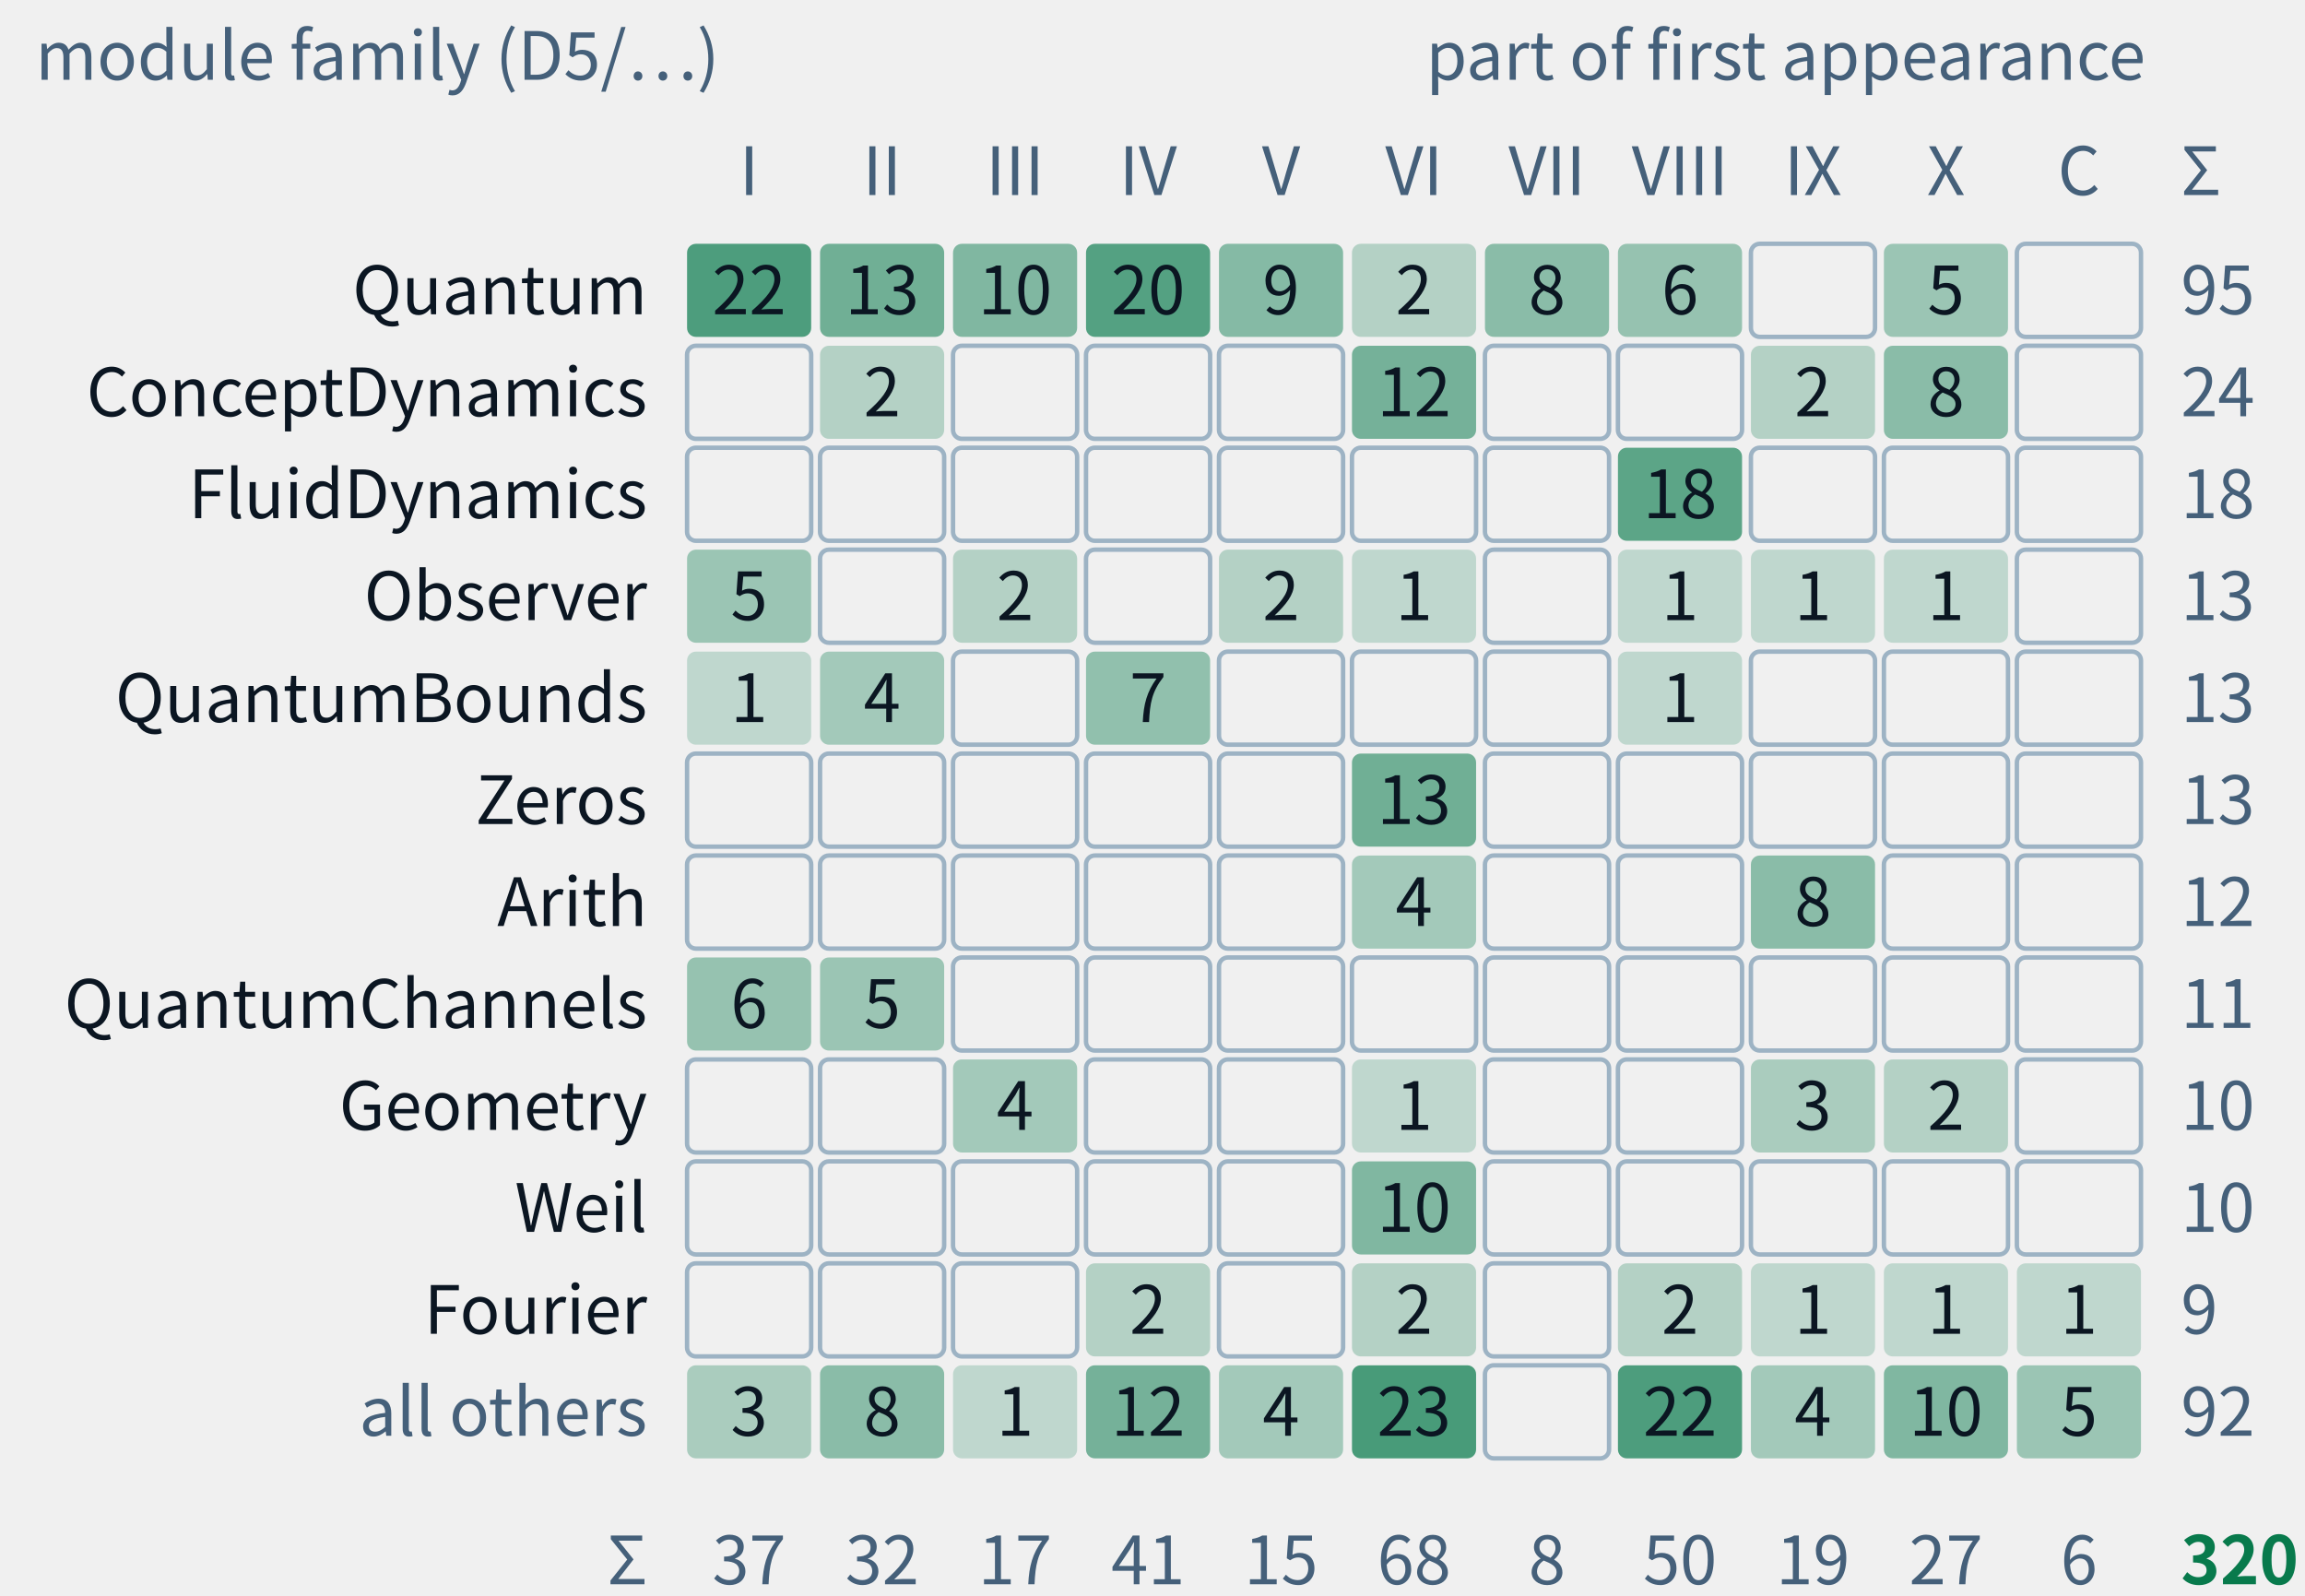
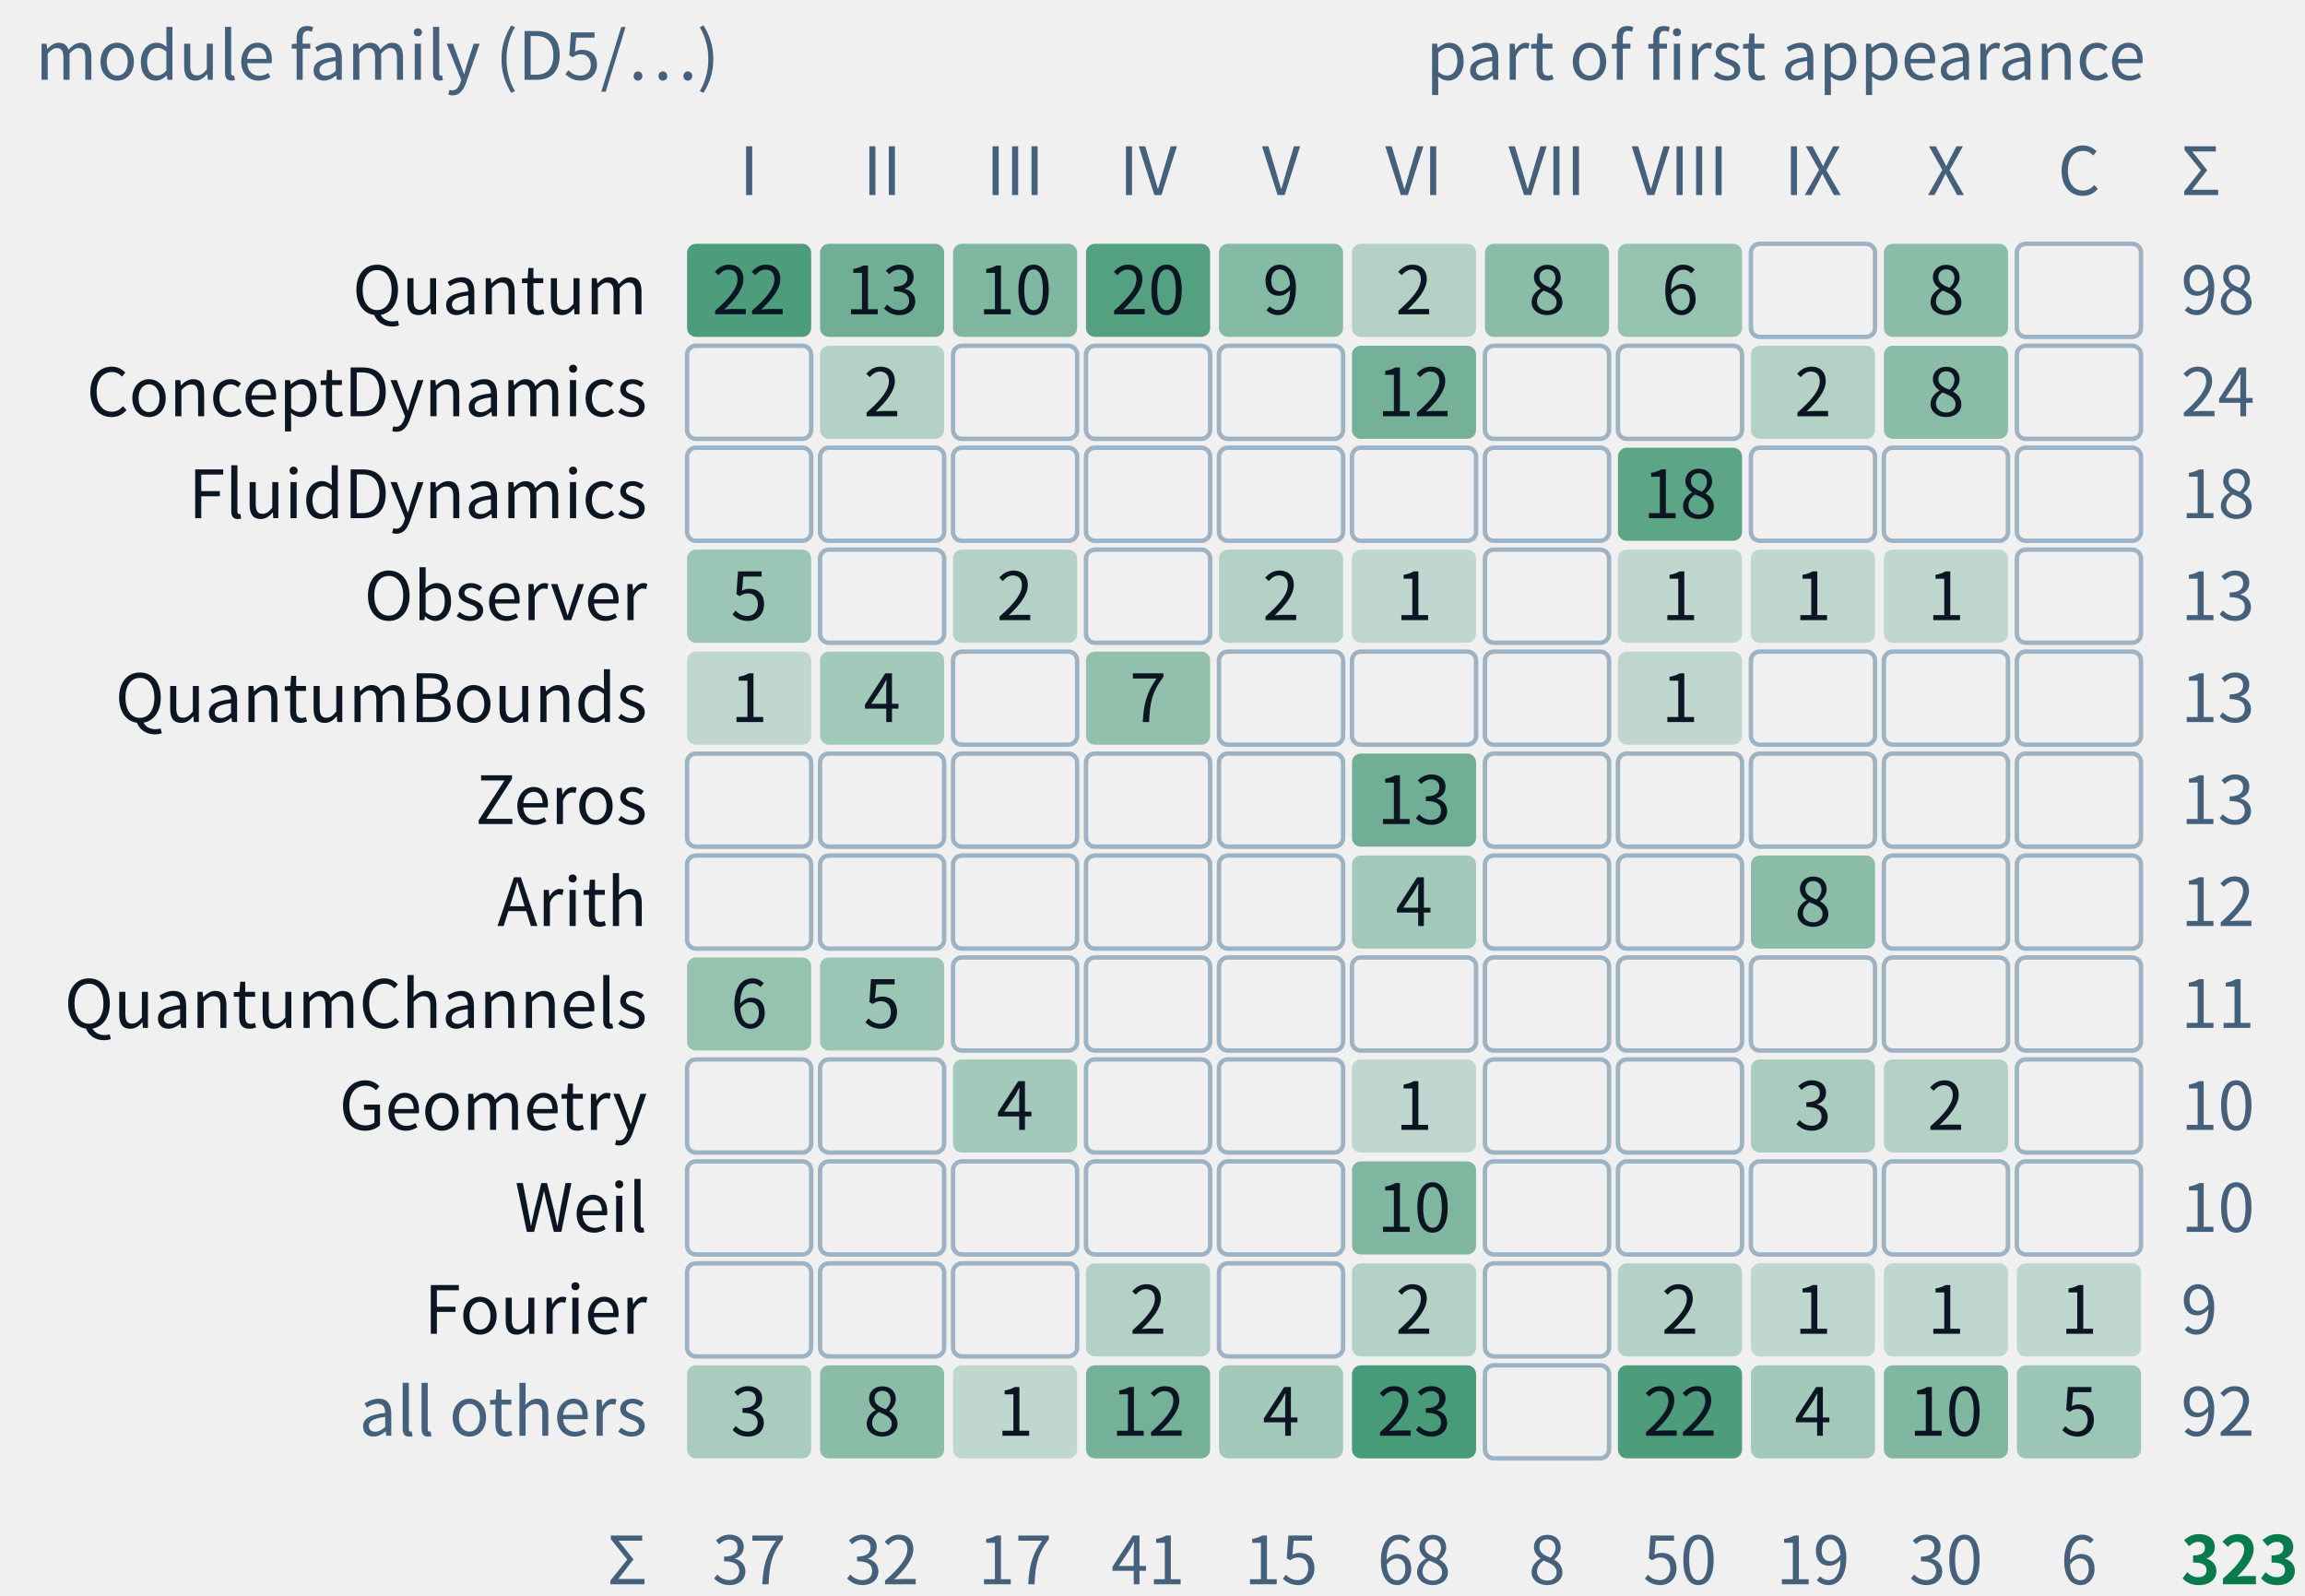
- <svg xmlns="http://www.w3.org/2000/svg" class="tr-fig" data-tr-fig="appc-modules-by-part" data-lang="en" viewBox="0 0 520 360" width="520" height="360" font-family="'Noto Sans SC', 'Noto Sans CJK SC', 'Source Sans 3', 'PingFang SC', 'Microsoft YaHei', system-ui, sans-serif" role="img" aria-label="Counts by module family and part of first appearance. Rows show Quantum, ConceptDynamics, FluidDynamics, Observer, QuantumBounds, Zeros, Arith, QuantumChannels, Geometry, Weil, Fourier and all others; columns show Parts I to X and the coda with appendices. Cells give counts, blanks mean zero; total 320. This is not a proof-dependency graph.">
+ <svg xmlns="http://www.w3.org/2000/svg" class="tr-fig" data-tr-fig="appc-modules-by-part" data-lang="en" viewBox="0 0 520 360" width="520" height="360" font-family="'Noto Sans SC', 'Noto Sans CJK SC', 'Source Sans 3', 'PingFang SC', 'Microsoft YaHei', system-ui, sans-serif" role="img" aria-label="Counts by module family and part of first appearance. Rows show Quantum, ConceptDynamics, FluidDynamics, Observer, QuantumBounds, Zeros, Arith, QuantumChannels, Geometry, Weil, Fourier and all others; columns show Parts I to X and the coda with appendices. Cells give counts, blanks mean zero; total 323. This is not a proof-dependency graph.">
  <style>.ts-ink{stroke:#0b1622}.tf-ink{fill:#0b1622}.ts-dim{stroke:#45607a}.tf-dim{fill:#45607a}.ts-faint{stroke:#9db3c4}.tf-faint{fill:#9db3c4}.ts-edge{stroke:#b9d0dd}.tf-edge{fill:#b9d0dd}.ts-hot{stroke:#5f9bb5}.tf-hot{fill:#5f9bb5}.ts-bg{stroke:#ffffff}.tf-bg{fill:#ffffff}.ts-panel{stroke:#eef5f9}.tf-panel{fill:#eef5f9}.ts-sheet{stroke:#f7fbfd}.tf-sheet{fill:#f7fbfd}.ts-cyan{stroke:#007c8a}.tf-cyan{fill:#007c8a}.ts-magenta{stroke:#b0128f}.tf-magenta{fill:#b0128f}.ts-amber{stroke:#946200}.tf-amber{fill:#946200}.ts-violet{stroke:#5a45c8}.tf-violet{fill:#5a45c8}.ts-ok{stroke:#087a4c}.tf-ok{fill:#087a4c}.ts-warn{stroke:#c21f3a}.tf-warn{fill:#c21f3a}.ts-blue{stroke:#1d5fd0}.tf-blue{fill:#1d5fd0}.ts-orange{stroke:#b85410}.tf-orange{fill:#b85410}.ts-sigma{stroke:#28405a}.tf-sigma{fill:#28405a}@media (prefers-color-scheme:dark){.ts-ink{stroke:#d4efff}.tf-ink{fill:#d4efff}.ts-dim{stroke:#6f8ea5}.tf-dim{fill:#6f8ea5}.ts-faint{stroke:#34506a}.tf-faint{fill:#34506a}.ts-edge{stroke:#143049}.tf-edge{fill:#143049}.ts-hot{stroke:#1f5d7c}.tf-hot{fill:#1f5d7c}.ts-bg{stroke:#03060c}.tf-bg{fill:#03060c}.ts-panel{stroke:#07101b}.tf-panel{fill:#07101b}.ts-sheet{stroke:#050c16}.tf-sheet{fill:#050c16}.ts-cyan{stroke:#19f0ff}.tf-cyan{fill:#19f0ff}.ts-magenta{stroke:#ff2fd0}.tf-magenta{fill:#ff2fd0}.ts-amber{stroke:#ffc83d}.tf-amber{fill:#ffc83d}.ts-violet{stroke:#9d8cff}.tf-violet{fill:#9d8cff}.ts-ok{stroke:#46ffb2}.tf-ok{fill:#46ffb2}.ts-warn{stroke:#ff5064}.tf-warn{fill:#ff5064}.ts-blue{stroke:#2a7bff}.tf-blue{fill:#2a7bff}.ts-orange{stroke:#ff8a3c}.tf-orange{fill:#ff8a3c}.ts-sigma{stroke:#cfe3ff}.tf-sigma{fill:#cfe3ff}}</style>
  <text class="tf-dim" x="8" y="18" font-size="15">module family (D5/…)</text>
  <text class="tf-dim" x="484" y="18" font-size="15" text-anchor="end">part of first appearance</text>
  <text class="tf-dim" x="169" y="44" font-size="15" text-anchor="middle">I</text>
  <text class="tf-dim" x="199" y="44" font-size="15" text-anchor="middle">II</text>
  <text class="tf-dim" x="229" y="44" font-size="15" text-anchor="middle">III</text>
  <text class="tf-dim" x="259" y="44" font-size="15" text-anchor="middle">IV</text>
  <text class="tf-dim" x="289" y="44" font-size="15" text-anchor="middle">V</text>
  <text class="tf-dim" x="319" y="44" font-size="15" text-anchor="middle">VI</text>
  <text class="tf-dim" x="349" y="44" font-size="15" text-anchor="middle">VII</text>
  <text class="tf-dim" x="379" y="44" font-size="15" text-anchor="middle">VIII</text>
  <text class="tf-dim" x="409" y="44" font-size="15" text-anchor="middle">IX</text>
  <text class="tf-dim" x="439" y="44" font-size="15" text-anchor="middle">X</text>
  <text class="tf-dim" x="469" y="44" font-size="15" text-anchor="middle">C</text>
  <text class="tf-ink" x="146" y="70.9" font-size="15" text-anchor="end">Quantum</text>
  <rect x="155" y="55" width="28" height="21" rx="2" class="tf-ok" fill-opacity="0.7" />
  <text class="tf-ink" x="169" y="70.9" font-size="15" text-anchor="middle">22</text>
  <rect x="185" y="55" width="28" height="21" rx="2" class="tf-ok" fill-opacity="0.55" />
  <text class="tf-ink" x="199" y="70.9" font-size="15" text-anchor="middle">13</text>
  <rect x="215" y="55" width="28" height="21" rx="2" class="tf-ok" fill-opacity="0.48" />
  <text class="tf-ink" x="229" y="70.9" font-size="15" text-anchor="middle">10</text>
  <rect x="245" y="55" width="28" height="21" rx="2" class="tf-ok" fill-opacity="0.67" />
  <text class="tf-ink" x="259" y="70.9" font-size="15" text-anchor="middle">20</text>
  <rect x="275" y="55" width="28" height="21" rx="2" class="tf-ok" fill-opacity="0.46" />
  <text class="tf-ink" x="289" y="70.9" font-size="15" text-anchor="middle">9</text>
  <rect x="305" y="55" width="28" height="21" rx="2" class="tf-ok" fill-opacity="0.26" />
  <text class="tf-ink" x="319" y="70.9" font-size="15" text-anchor="middle">2</text>
  <rect x="335" y="55" width="28" height="21" rx="2" class="tf-ok" fill-opacity="0.44" />
  <text class="tf-ink" x="349" y="70.9" font-size="15" text-anchor="middle">8</text>
  <rect x="365" y="55" width="28" height="21" rx="2" class="tf-ok" fill-opacity="0.39" />
  <text class="tf-ink" x="379" y="70.9" font-size="15" text-anchor="middle">6</text>
  <rect x="395" y="55" width="28" height="21" rx="2" class="ts-faint" stroke-width="1" fill="none" />
-   <rect x="425" y="55" width="28" height="21" rx="2" class="tf-ok" fill-opacity="0.36" />
-   <text class="tf-ink" x="439" y="70.9" font-size="15" text-anchor="middle">5</text>
+   <rect x="425" y="55" width="28" height="21" rx="2" class="tf-ok" fill-opacity="0.44" />
+   <text class="tf-ink" x="439" y="70.9" font-size="15" text-anchor="middle">8</text>
  <rect x="455" y="55" width="28" height="21" rx="2" class="ts-faint" stroke-width="1" fill="none" />
-   <text class="tf-dim" x="492" y="70.9" font-size="15">95</text>
+   <text class="tf-dim" x="492" y="70.9" font-size="15">98</text>
  <text class="tf-ink" x="146" y="93.9" font-size="15" text-anchor="end">ConceptDynamics</text>
  <rect x="155" y="78" width="28" height="21" rx="2" class="ts-faint" stroke-width="1" fill="none" />
  <rect x="185" y="78" width="28" height="21" rx="2" class="tf-ok" fill-opacity="0.26" />
  <text class="tf-ink" x="199" y="93.9" font-size="15" text-anchor="middle">2</text>
  <rect x="215" y="78" width="28" height="21" rx="2" class="ts-faint" stroke-width="1" fill="none" />
  <rect x="245" y="78" width="28" height="21" rx="2" class="ts-faint" stroke-width="1" fill="none" />
  <rect x="275" y="78" width="28" height="21" rx="2" class="ts-faint" stroke-width="1" fill="none" />
  <rect x="305" y="78" width="28" height="21" rx="2" class="tf-ok" fill-opacity="0.53" />
  <text class="tf-ink" x="319" y="93.9" font-size="15" text-anchor="middle">12</text>
  <rect x="335" y="78" width="28" height="21" rx="2" class="ts-faint" stroke-width="1" fill="none" />
  <rect x="365" y="78" width="28" height="21" rx="2" class="ts-faint" stroke-width="1" fill="none" />
  <rect x="395" y="78" width="28" height="21" rx="2" class="tf-ok" fill-opacity="0.26" />
  <text class="tf-ink" x="409" y="93.9" font-size="15" text-anchor="middle">2</text>
  <rect x="425" y="78" width="28" height="21" rx="2" class="tf-ok" fill-opacity="0.44" />
  <text class="tf-ink" x="439" y="93.9" font-size="15" text-anchor="middle">8</text>
  <rect x="455" y="78" width="28" height="21" rx="2" class="ts-faint" stroke-width="1" fill="none" />
  <text class="tf-dim" x="492" y="93.9" font-size="15">24</text>
  <text class="tf-ink" x="146" y="116.9" font-size="15" text-anchor="end">FluidDynamics</text>
  <rect x="155" y="101" width="28" height="21" rx="2" class="ts-faint" stroke-width="1" fill="none" />
  <rect x="185" y="101" width="28" height="21" rx="2" class="ts-faint" stroke-width="1" fill="none" />
  <rect x="215" y="101" width="28" height="21" rx="2" class="ts-faint" stroke-width="1" fill="none" />
  <rect x="245" y="101" width="28" height="21" rx="2" class="ts-faint" stroke-width="1" fill="none" />
  <rect x="275" y="101" width="28" height="21" rx="2" class="ts-faint" stroke-width="1" fill="none" />
  <rect x="305" y="101" width="28" height="21" rx="2" class="ts-faint" stroke-width="1" fill="none" />
  <rect x="335" y="101" width="28" height="21" rx="2" class="ts-faint" stroke-width="1" fill="none" />
  <rect x="365" y="101" width="28" height="21" rx="2" class="tf-ok" fill-opacity="0.64" />
  <text class="tf-ink" x="379" y="116.9" font-size="15" text-anchor="middle">18</text>
  <rect x="395" y="101" width="28" height="21" rx="2" class="ts-faint" stroke-width="1" fill="none" />
  <rect x="425" y="101" width="28" height="21" rx="2" class="ts-faint" stroke-width="1" fill="none" />
  <rect x="455" y="101" width="28" height="21" rx="2" class="ts-faint" stroke-width="1" fill="none" />
  <text class="tf-dim" x="492" y="116.9" font-size="15">18</text>
  <text class="tf-ink" x="146" y="139.9" font-size="15" text-anchor="end">Observer</text>
  <rect x="155" y="124" width="28" height="21" rx="2" class="tf-ok" fill-opacity="0.36" />
  <text class="tf-ink" x="169" y="139.9" font-size="15" text-anchor="middle">5</text>
  <rect x="185" y="124" width="28" height="21" rx="2" class="ts-faint" stroke-width="1" fill="none" />
  <rect x="215" y="124" width="28" height="21" rx="2" class="tf-ok" fill-opacity="0.26" />
  <text class="tf-ink" x="229" y="139.9" font-size="15" text-anchor="middle">2</text>
  <rect x="245" y="124" width="28" height="21" rx="2" class="ts-faint" stroke-width="1" fill="none" />
  <rect x="275" y="124" width="28" height="21" rx="2" class="tf-ok" fill-opacity="0.26" />
  <text class="tf-ink" x="289" y="139.9" font-size="15" text-anchor="middle">2</text>
  <rect x="305" y="124" width="28" height="21" rx="2" class="tf-ok" fill-opacity="0.21" />
  <text class="tf-ink" x="319" y="139.9" font-size="15" text-anchor="middle">1</text>
  <rect x="335" y="124" width="28" height="21" rx="2" class="ts-faint" stroke-width="1" fill="none" />
  <rect x="365" y="124" width="28" height="21" rx="2" class="tf-ok" fill-opacity="0.21" />
  <text class="tf-ink" x="379" y="139.9" font-size="15" text-anchor="middle">1</text>
  <rect x="395" y="124" width="28" height="21" rx="2" class="tf-ok" fill-opacity="0.21" />
  <text class="tf-ink" x="409" y="139.9" font-size="15" text-anchor="middle">1</text>
  <rect x="425" y="124" width="28" height="21" rx="2" class="tf-ok" fill-opacity="0.21" />
  <text class="tf-ink" x="439" y="139.9" font-size="15" text-anchor="middle">1</text>
  <rect x="455" y="124" width="28" height="21" rx="2" class="ts-faint" stroke-width="1" fill="none" />
  <text class="tf-dim" x="492" y="139.9" font-size="15">13</text>
  <text class="tf-ink" x="146" y="162.9" font-size="15" text-anchor="end">QuantumBounds</text>
  <rect x="155" y="147" width="28" height="21" rx="2" class="tf-ok" fill-opacity="0.21" />
  <text class="tf-ink" x="169" y="162.9" font-size="15" text-anchor="middle">1</text>
  <rect x="185" y="147" width="28" height="21" rx="2" class="tf-ok" fill-opacity="0.33" />
  <text class="tf-ink" x="199" y="162.9" font-size="15" text-anchor="middle">4</text>
  <rect x="215" y="147" width="28" height="21" rx="2" class="ts-faint" stroke-width="1" fill="none" />
  <rect x="245" y="147" width="28" height="21" rx="2" class="tf-ok" fill-opacity="0.41" />
  <text class="tf-ink" x="259" y="162.9" font-size="15" text-anchor="middle">7</text>
  <rect x="275" y="147" width="28" height="21" rx="2" class="ts-faint" stroke-width="1" fill="none" />
  <rect x="305" y="147" width="28" height="21" rx="2" class="ts-faint" stroke-width="1" fill="none" />
  <rect x="335" y="147" width="28" height="21" rx="2" class="ts-faint" stroke-width="1" fill="none" />
  <rect x="365" y="147" width="28" height="21" rx="2" class="tf-ok" fill-opacity="0.21" />
  <text class="tf-ink" x="379" y="162.9" font-size="15" text-anchor="middle">1</text>
  <rect x="395" y="147" width="28" height="21" rx="2" class="ts-faint" stroke-width="1" fill="none" />
  <rect x="425" y="147" width="28" height="21" rx="2" class="ts-faint" stroke-width="1" fill="none" />
  <rect x="455" y="147" width="28" height="21" rx="2" class="ts-faint" stroke-width="1" fill="none" />
  <text class="tf-dim" x="492" y="162.9" font-size="15">13</text>
  <text class="tf-ink" x="146" y="185.9" font-size="15" text-anchor="end">Zeros</text>
  <rect x="155" y="170" width="28" height="21" rx="2" class="ts-faint" stroke-width="1" fill="none" />
  <rect x="185" y="170" width="28" height="21" rx="2" class="ts-faint" stroke-width="1" fill="none" />
  <rect x="215" y="170" width="28" height="21" rx="2" class="ts-faint" stroke-width="1" fill="none" />
  <rect x="245" y="170" width="28" height="21" rx="2" class="ts-faint" stroke-width="1" fill="none" />
  <rect x="275" y="170" width="28" height="21" rx="2" class="ts-faint" stroke-width="1" fill="none" />
  <rect x="305" y="170" width="28" height="21" rx="2" class="tf-ok" fill-opacity="0.55" />
  <text class="tf-ink" x="319" y="185.9" font-size="15" text-anchor="middle">13</text>
  <rect x="335" y="170" width="28" height="21" rx="2" class="ts-faint" stroke-width="1" fill="none" />
  <rect x="365" y="170" width="28" height="21" rx="2" class="ts-faint" stroke-width="1" fill="none" />
  <rect x="395" y="170" width="28" height="21" rx="2" class="ts-faint" stroke-width="1" fill="none" />
  <rect x="425" y="170" width="28" height="21" rx="2" class="ts-faint" stroke-width="1" fill="none" />
  <rect x="455" y="170" width="28" height="21" rx="2" class="ts-faint" stroke-width="1" fill="none" />
  <text class="tf-dim" x="492" y="185.9" font-size="15">13</text>
  <text class="tf-ink" x="146" y="208.9" font-size="15" text-anchor="end">Arith</text>
  <rect x="155" y="193" width="28" height="21" rx="2" class="ts-faint" stroke-width="1" fill="none" />
  <rect x="185" y="193" width="28" height="21" rx="2" class="ts-faint" stroke-width="1" fill="none" />
  <rect x="215" y="193" width="28" height="21" rx="2" class="ts-faint" stroke-width="1" fill="none" />
  <rect x="245" y="193" width="28" height="21" rx="2" class="ts-faint" stroke-width="1" fill="none" />
  <rect x="275" y="193" width="28" height="21" rx="2" class="ts-faint" stroke-width="1" fill="none" />
  <rect x="305" y="193" width="28" height="21" rx="2" class="tf-ok" fill-opacity="0.33" />
  <text class="tf-ink" x="319" y="208.9" font-size="15" text-anchor="middle">4</text>
  <rect x="335" y="193" width="28" height="21" rx="2" class="ts-faint" stroke-width="1" fill="none" />
  <rect x="365" y="193" width="28" height="21" rx="2" class="ts-faint" stroke-width="1" fill="none" />
  <rect x="395" y="193" width="28" height="21" rx="2" class="tf-ok" fill-opacity="0.44" />
  <text class="tf-ink" x="409" y="208.9" font-size="15" text-anchor="middle">8</text>
  <rect x="425" y="193" width="28" height="21" rx="2" class="ts-faint" stroke-width="1" fill="none" />
  <rect x="455" y="193" width="28" height="21" rx="2" class="ts-faint" stroke-width="1" fill="none" />
  <text class="tf-dim" x="492" y="208.9" font-size="15">12</text>
  <text class="tf-ink" x="146" y="231.9" font-size="15" text-anchor="end">QuantumChannels</text>
  <rect x="155" y="216" width="28" height="21" rx="2" class="tf-ok" fill-opacity="0.39" />
  <text class="tf-ink" x="169" y="231.9" font-size="15" text-anchor="middle">6</text>
  <rect x="185" y="216" width="28" height="21" rx="2" class="tf-ok" fill-opacity="0.36" />
  <text class="tf-ink" x="199" y="231.9" font-size="15" text-anchor="middle">5</text>
  <rect x="215" y="216" width="28" height="21" rx="2" class="ts-faint" stroke-width="1" fill="none" />
  <rect x="245" y="216" width="28" height="21" rx="2" class="ts-faint" stroke-width="1" fill="none" />
  <rect x="275" y="216" width="28" height="21" rx="2" class="ts-faint" stroke-width="1" fill="none" />
  <rect x="305" y="216" width="28" height="21" rx="2" class="ts-faint" stroke-width="1" fill="none" />
  <rect x="335" y="216" width="28" height="21" rx="2" class="ts-faint" stroke-width="1" fill="none" />
  <rect x="365" y="216" width="28" height="21" rx="2" class="ts-faint" stroke-width="1" fill="none" />
  <rect x="395" y="216" width="28" height="21" rx="2" class="ts-faint" stroke-width="1" fill="none" />
  <rect x="425" y="216" width="28" height="21" rx="2" class="ts-faint" stroke-width="1" fill="none" />
  <rect x="455" y="216" width="28" height="21" rx="2" class="ts-faint" stroke-width="1" fill="none" />
  <text class="tf-dim" x="492" y="231.9" font-size="15">11</text>
  <text class="tf-ink" x="146" y="254.9" font-size="15" text-anchor="end">Geometry</text>
  <rect x="155" y="239" width="28" height="21" rx="2" class="ts-faint" stroke-width="1" fill="none" />
  <rect x="185" y="239" width="28" height="21" rx="2" class="ts-faint" stroke-width="1" fill="none" />
  <rect x="215" y="239" width="28" height="21" rx="2" class="tf-ok" fill-opacity="0.33" />
  <text class="tf-ink" x="229" y="254.9" font-size="15" text-anchor="middle">4</text>
  <rect x="245" y="239" width="28" height="21" rx="2" class="ts-faint" stroke-width="1" fill="none" />
  <rect x="275" y="239" width="28" height="21" rx="2" class="ts-faint" stroke-width="1" fill="none" />
  <rect x="305" y="239" width="28" height="21" rx="2" class="tf-ok" fill-opacity="0.21" />
  <text class="tf-ink" x="319" y="254.9" font-size="15" text-anchor="middle">1</text>
  <rect x="335" y="239" width="28" height="21" rx="2" class="ts-faint" stroke-width="1" fill="none" />
  <rect x="365" y="239" width="28" height="21" rx="2" class="ts-faint" stroke-width="1" fill="none" />
  <rect x="395" y="239" width="28" height="21" rx="2" class="tf-ok" fill-opacity="0.3" />
  <text class="tf-ink" x="409" y="254.9" font-size="15" text-anchor="middle">3</text>
  <rect x="425" y="239" width="28" height="21" rx="2" class="tf-ok" fill-opacity="0.26" />
  <text class="tf-ink" x="439" y="254.9" font-size="15" text-anchor="middle">2</text>
  <rect x="455" y="239" width="28" height="21" rx="2" class="ts-faint" stroke-width="1" fill="none" />
  <text class="tf-dim" x="492" y="254.9" font-size="15">10</text>
  <text class="tf-ink" x="146" y="277.9" font-size="15" text-anchor="end">Weil</text>
  <rect x="155" y="262" width="28" height="21" rx="2" class="ts-faint" stroke-width="1" fill="none" />
  <rect x="185" y="262" width="28" height="21" rx="2" class="ts-faint" stroke-width="1" fill="none" />
  <rect x="215" y="262" width="28" height="21" rx="2" class="ts-faint" stroke-width="1" fill="none" />
  <rect x="245" y="262" width="28" height="21" rx="2" class="ts-faint" stroke-width="1" fill="none" />
  <rect x="275" y="262" width="28" height="21" rx="2" class="ts-faint" stroke-width="1" fill="none" />
  <rect x="305" y="262" width="28" height="21" rx="2" class="tf-ok" fill-opacity="0.48" />
  <text class="tf-ink" x="319" y="277.9" font-size="15" text-anchor="middle">10</text>
  <rect x="335" y="262" width="28" height="21" rx="2" class="ts-faint" stroke-width="1" fill="none" />
  <rect x="365" y="262" width="28" height="21" rx="2" class="ts-faint" stroke-width="1" fill="none" />
  <rect x="395" y="262" width="28" height="21" rx="2" class="ts-faint" stroke-width="1" fill="none" />
  <rect x="425" y="262" width="28" height="21" rx="2" class="ts-faint" stroke-width="1" fill="none" />
  <rect x="455" y="262" width="28" height="21" rx="2" class="ts-faint" stroke-width="1" fill="none" />
  <text class="tf-dim" x="492" y="277.9" font-size="15">10</text>
  <text class="tf-ink" x="146" y="300.9" font-size="15" text-anchor="end">Fourier</text>
  <rect x="155" y="285" width="28" height="21" rx="2" class="ts-faint" stroke-width="1" fill="none" />
  <rect x="185" y="285" width="28" height="21" rx="2" class="ts-faint" stroke-width="1" fill="none" />
  <rect x="215" y="285" width="28" height="21" rx="2" class="ts-faint" stroke-width="1" fill="none" />
  <rect x="245" y="285" width="28" height="21" rx="2" class="tf-ok" fill-opacity="0.26" />
  <text class="tf-ink" x="259" y="300.9" font-size="15" text-anchor="middle">2</text>
  <rect x="275" y="285" width="28" height="21" rx="2" class="ts-faint" stroke-width="1" fill="none" />
  <rect x="305" y="285" width="28" height="21" rx="2" class="tf-ok" fill-opacity="0.26" />
  <text class="tf-ink" x="319" y="300.9" font-size="15" text-anchor="middle">2</text>
  <rect x="335" y="285" width="28" height="21" rx="2" class="ts-faint" stroke-width="1" fill="none" />
  <rect x="365" y="285" width="28" height="21" rx="2" class="tf-ok" fill-opacity="0.26" />
  <text class="tf-ink" x="379" y="300.9" font-size="15" text-anchor="middle">2</text>
  <rect x="395" y="285" width="28" height="21" rx="2" class="tf-ok" fill-opacity="0.21" />
  <text class="tf-ink" x="409" y="300.9" font-size="15" text-anchor="middle">1</text>
  <rect x="425" y="285" width="28" height="21" rx="2" class="tf-ok" fill-opacity="0.21" />
  <text class="tf-ink" x="439" y="300.9" font-size="15" text-anchor="middle">1</text>
  <rect x="455" y="285" width="28" height="21" rx="2" class="tf-ok" fill-opacity="0.21" />
  <text class="tf-ink" x="469" y="300.9" font-size="15" text-anchor="middle">1</text>
  <text class="tf-dim" x="492" y="300.9" font-size="15">9</text>
  <text class="tf-dim" x="146" y="323.9" font-size="15" text-anchor="end">all others</text>
  <rect x="155" y="308" width="28" height="21" rx="2" class="tf-ok" fill-opacity="0.3" />
  <text class="tf-ink" x="169" y="323.9" font-size="15" text-anchor="middle">3</text>
  <rect x="185" y="308" width="28" height="21" rx="2" class="tf-ok" fill-opacity="0.44" />
  <text class="tf-ink" x="199" y="323.9" font-size="15" text-anchor="middle">8</text>
  <rect x="215" y="308" width="28" height="21" rx="2" class="tf-ok" fill-opacity="0.21" />
  <text class="tf-ink" x="229" y="323.9" font-size="15" text-anchor="middle">1</text>
  <rect x="245" y="308" width="28" height="21" rx="2" class="tf-ok" fill-opacity="0.53" />
  <text class="tf-ink" x="259" y="323.9" font-size="15" text-anchor="middle">12</text>
  <rect x="275" y="308" width="28" height="21" rx="2" class="tf-ok" fill-opacity="0.33" />
  <text class="tf-ink" x="289" y="323.9" font-size="15" text-anchor="middle">4</text>
  <rect x="305" y="308" width="28" height="21" rx="2" class="tf-ok" fill-opacity="0.72" />
  <text class="tf-ink" x="319" y="323.9" font-size="15" text-anchor="middle">23</text>
  <rect x="335" y="308" width="28" height="21" rx="2" class="ts-faint" stroke-width="1" fill="none" />
  <rect x="365" y="308" width="28" height="21" rx="2" class="tf-ok" fill-opacity="0.7" />
  <text class="tf-ink" x="379" y="323.9" font-size="15" text-anchor="middle">22</text>
  <rect x="395" y="308" width="28" height="21" rx="2" class="tf-ok" fill-opacity="0.33" />
  <text class="tf-ink" x="409" y="323.9" font-size="15" text-anchor="middle">4</text>
  <rect x="425" y="308" width="28" height="21" rx="2" class="tf-ok" fill-opacity="0.48" />
  <text class="tf-ink" x="439" y="323.9" font-size="15" text-anchor="middle">10</text>
  <rect x="455" y="308" width="28" height="21" rx="2" class="tf-ok" fill-opacity="0.36" />
  <text class="tf-ink" x="469" y="323.9" font-size="15" text-anchor="middle">5</text>
  <text class="tf-dim" x="492" y="323.9" font-size="15">92</text>
  <text class="tf-dim" x="492" y="44" font-size="15">Σ</text>
  <text class="tf-dim" x="146" y="357.4" font-size="15" text-anchor="end">Σ</text>
  <text class="tf-dim" x="169" y="357.4" font-size="15" text-anchor="middle">37</text>
  <text class="tf-dim" x="199" y="357.4" font-size="15" text-anchor="middle">32</text>
  <text class="tf-dim" x="229" y="357.4" font-size="15" text-anchor="middle">17</text>
  <text class="tf-dim" x="259" y="357.4" font-size="15" text-anchor="middle">41</text>
  <text class="tf-dim" x="289" y="357.4" font-size="15" text-anchor="middle">15</text>
  <text class="tf-dim" x="319" y="357.4" font-size="15" text-anchor="middle">68</text>
  <text class="tf-dim" x="349" y="357.4" font-size="15" text-anchor="middle">8</text>
  <text class="tf-dim" x="379" y="357.4" font-size="15" text-anchor="middle">50</text>
  <text class="tf-dim" x="409" y="357.4" font-size="15" text-anchor="middle">19</text>
-   <text class="tf-dim" x="439" y="357.4" font-size="15" text-anchor="middle">27</text>
+   <text class="tf-dim" x="439" y="357.4" font-size="15" text-anchor="middle">30</text>
  <text class="tf-dim" x="469" y="357.4" font-size="15" text-anchor="middle">6</text>
-   <text class="tf-ok" x="492" y="357.4" font-size="15" font-weight="600">320</text>
+   <text class="tf-ok" x="492" y="357.4" font-size="15" font-weight="600">323</text>
</svg>
